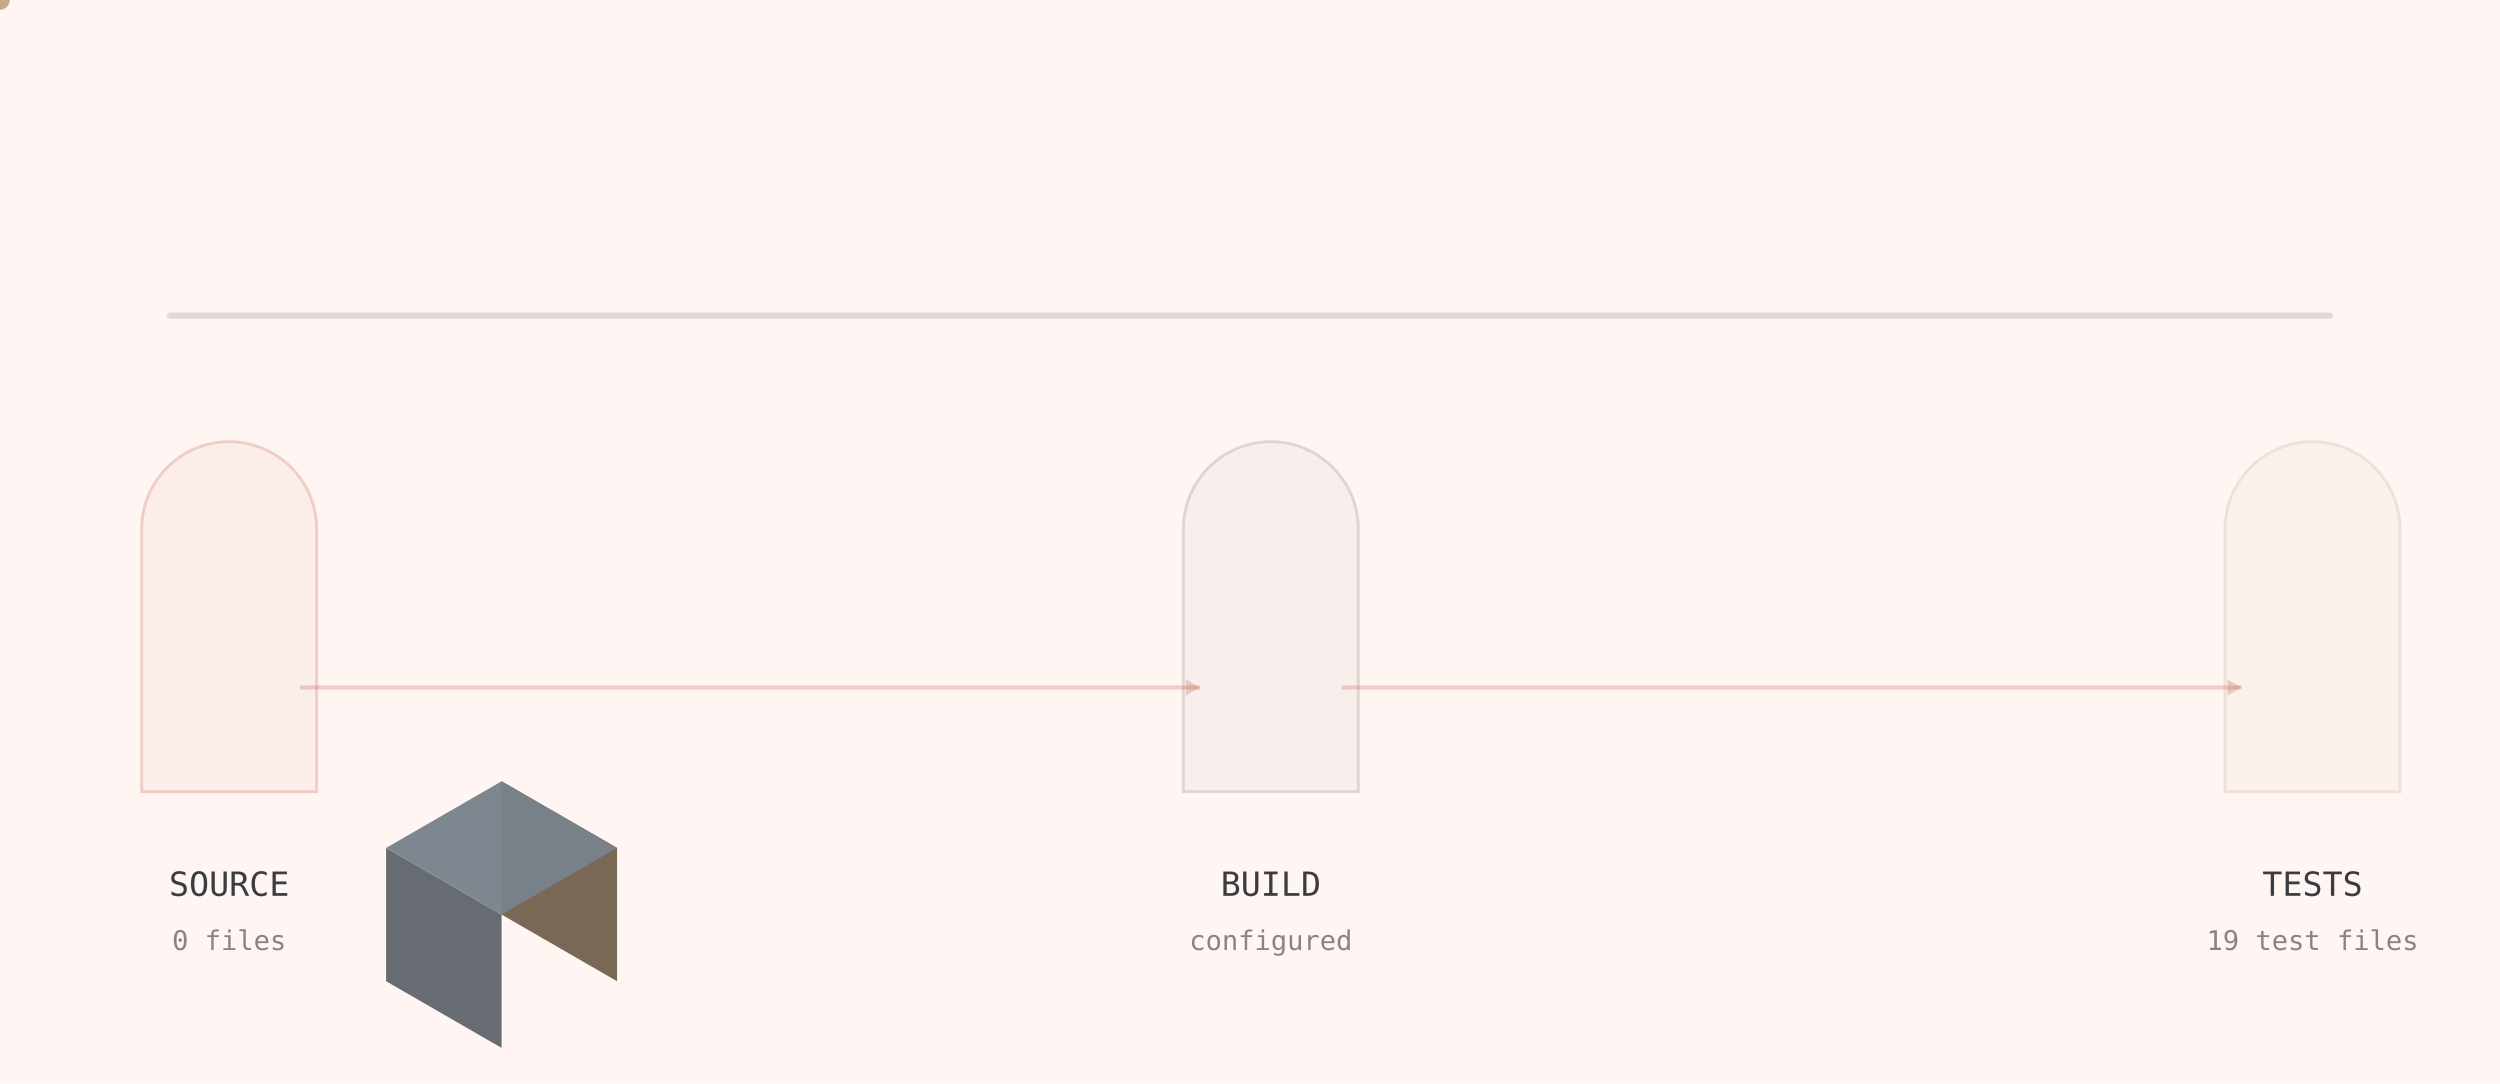
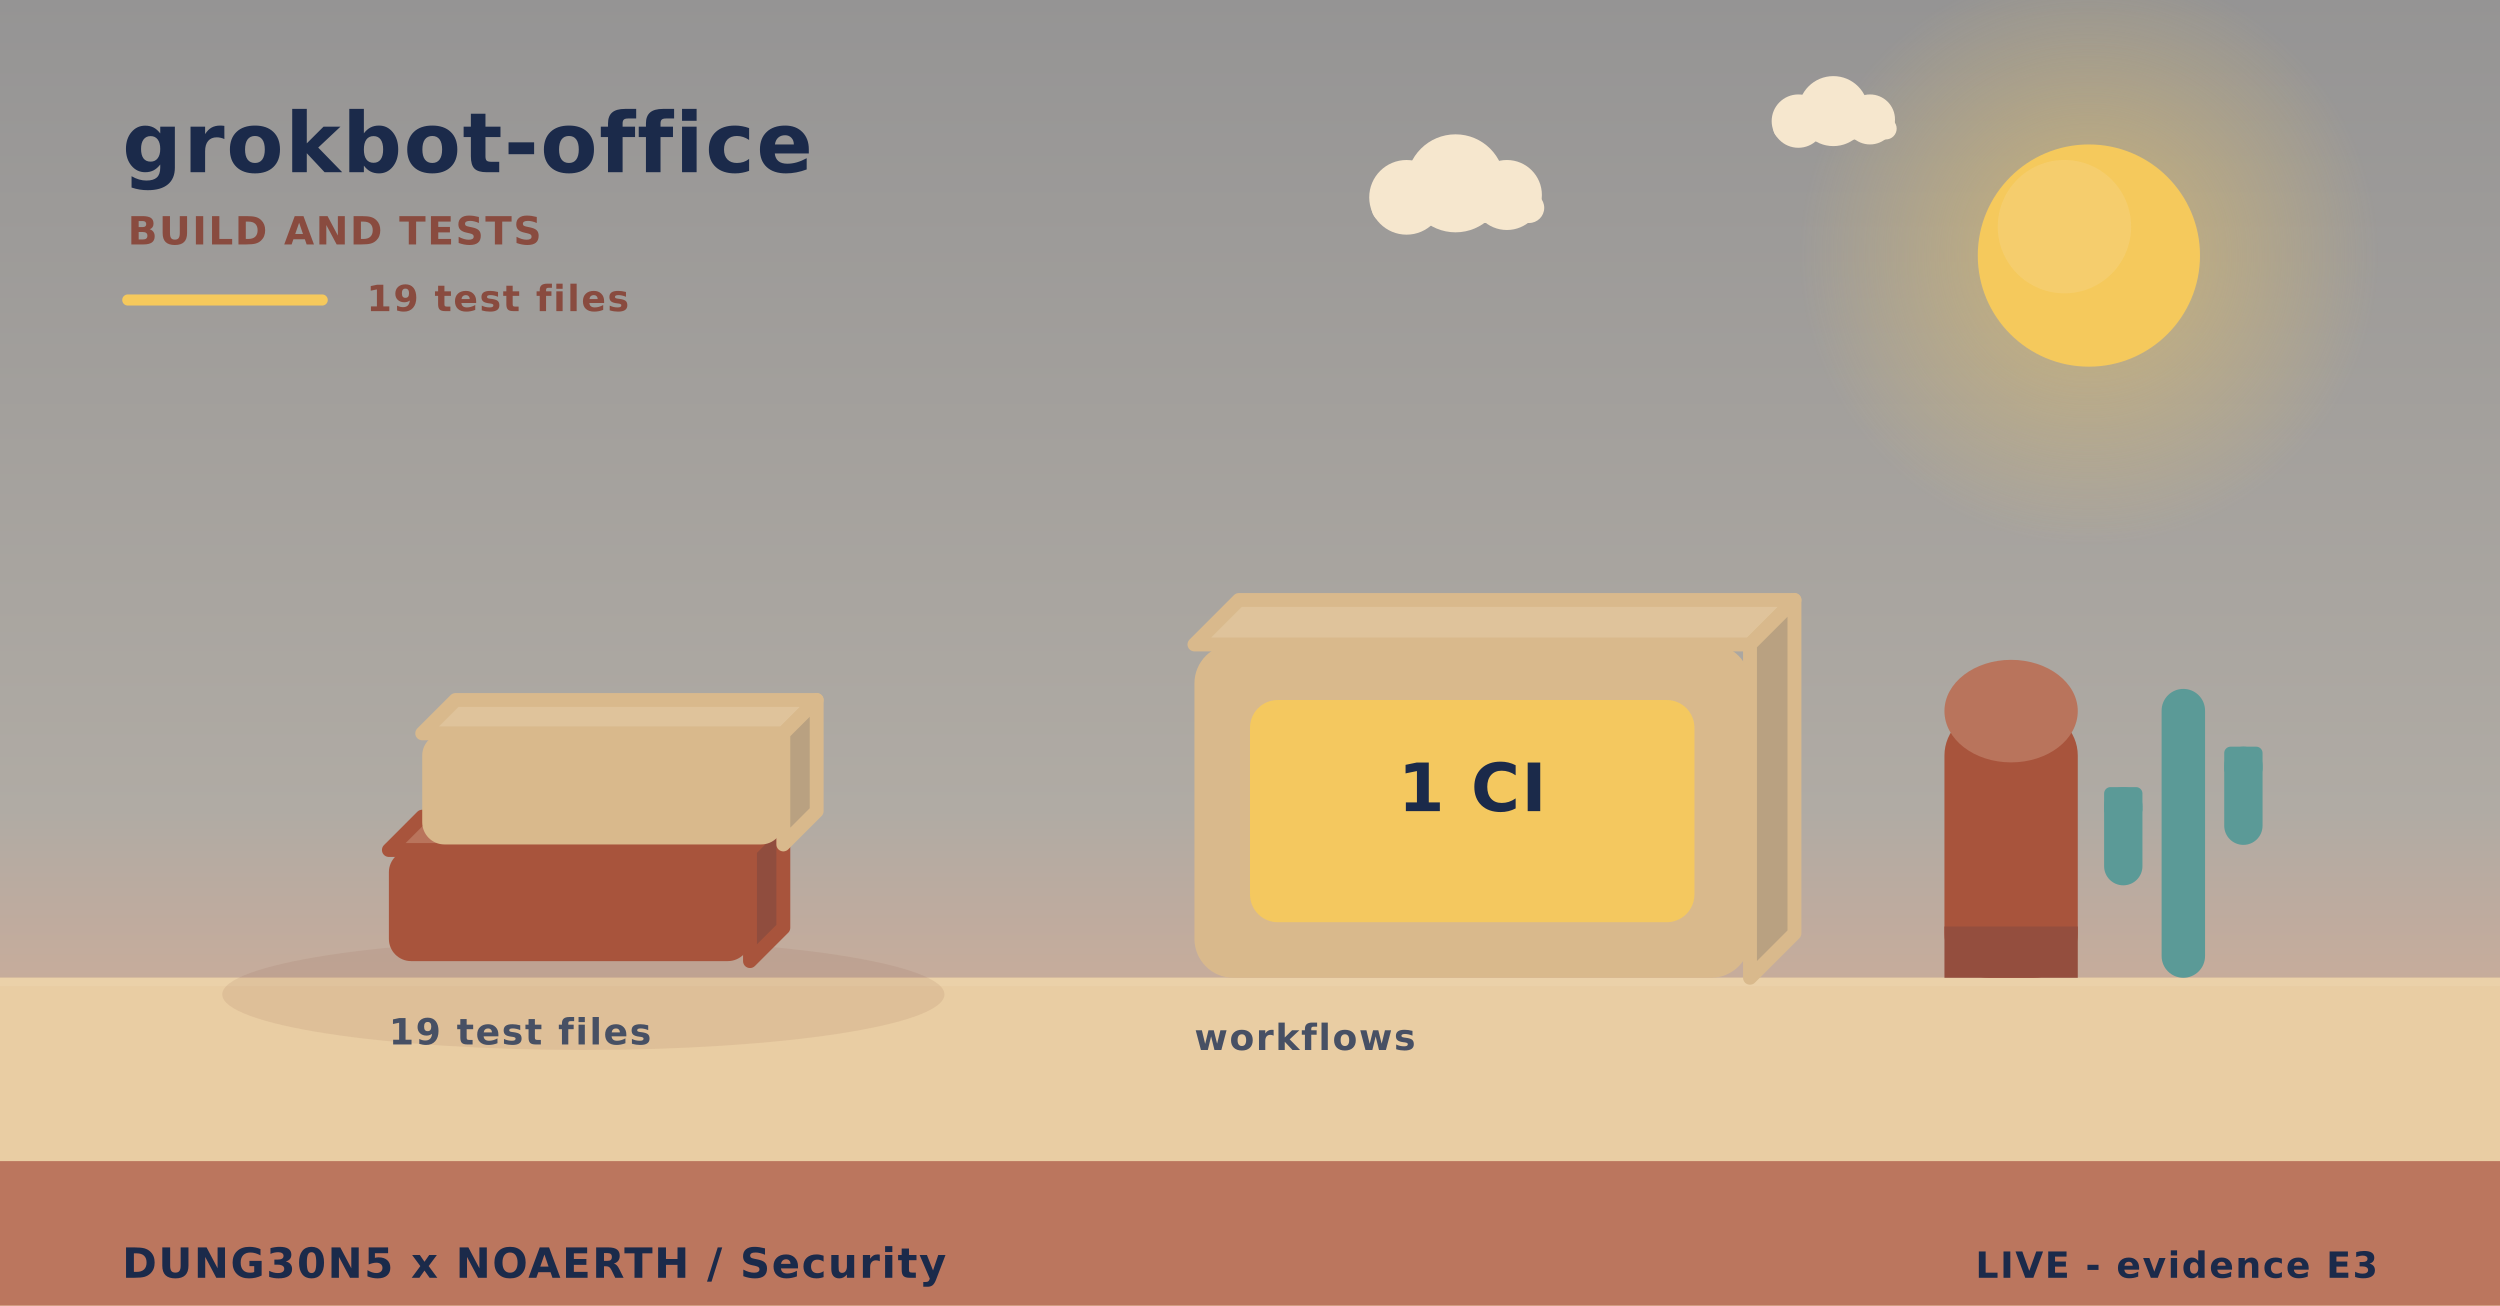
- <svg xmlns="http://www.w3.org/2000/svg" viewBox="0 0 1200 520" width="1200" height="520" role="img" aria-label="grokbot-office build evidence">
-   <rect width="1200" height="520" fill="#fff5f2" />
-   <defs>
-     <linearGradient id="gb" x1="0" y1="0" x2="1" y2="1">
-       <stop offset="0%" stop-color="#c75f48" />
-       <stop offset="100%" stop-color="#78818a" />
-     </linearGradient>
-   </defs>
-   <rect x="80.00" y="150.00" width="1040.00" height="3.00" rx="2.00" fill="rgba(37,40,46,0.140)" opacity="1.00" />
-   <path d="M68.00,380.00 L68.00,254.00 A42.00,42.00 0 0 1 152.00,254.00 L152.00,380.00 Z" fill="rgba(199,95,72,0.100)" opacity="0.55" stroke="rgba(199,95,72,0.450)" stroke-width="1.4" />
-   <polygon points="-192.26,189.00 -136.83,221.00 -136.83,157.00 -192.26,125.00" fill="#736150" opacity="0.95" />
-   <polygon points="-247.68,221.00 -192.26,253.00 -192.26,189.00 -247.68,157.00" fill="#5e656c" opacity="0.95" />
-   <polygon points="-192.26,125.00 -136.83,157.00 -192.26,189.00 -247.68,157.00" fill="#c75f48" opacity="0.95" />
-   <text x="110" y="430" font-family="ui-monospace,Menlo,monospace" font-size="16" fill="rgba(37,40,46,0.900)" text-anchor="middle">SOURCE</text>
-   <text x="110" y="456" font-family="ui-monospace,Menlo,monospace" font-size="13" fill="rgba(37,40,46,0.550)" text-anchor="middle">0 files</text>
-   <path d="M568.00,380.00 L568.00,254.00 A42.00,42.00 0 0 1 652.00,254.00 L652.00,380.00 Z" fill="rgba(120,129,138,0.100)" opacity="0.55" stroke="rgba(120,129,138,0.450)" stroke-width="1.4" />
-   <polygon points="240.76,439.00 296.18,471.00 296.18,407.00 240.76,375.00" fill="#736150" opacity="0.95" />
-   <polygon points="185.33,471.00 240.76,503.00 240.76,439.00 185.33,407.00" fill="#5e656c" opacity="0.95" />
-   <polygon points="240.76,375.00 296.18,407.00 240.76,439.00 185.33,407.00" fill="#78818a" opacity="0.95" />
-   <text x="610" y="430" font-family="ui-monospace,Menlo,monospace" font-size="16" fill="rgba(37,40,46,0.900)" text-anchor="middle">BUILD</text>
-   <text x="610" y="456" font-family="ui-monospace,Menlo,monospace" font-size="13" fill="rgba(37,40,46,0.550)" text-anchor="middle">configured</text>
-   <line x1="144.00" y1="330.00" x2="576.00" y2="330.00" stroke="rgba(199,95,72,0.500)" stroke-width="2.00" opacity="0.55" />
-   <polygon points="576.00,330.00 569.20,326.20 569.20,333.80" fill="rgba(199,95,72,0.500)" opacity="0.55" />
-   <g opacity="0.9">
-     <circle cx="0.00" cy="0.00" r="4.60" fill="#c7a88a" opacity="1.00" />
-     <animateTransform attributeName="transform" type="translate" values="144.00,330.00 576.00,330.00" dur="5.667s" begin="0.0s" repeatCount="indefinite" />
-     <animateTransform attributeName="transform" type="translate" values="576.00,330.00 144.00,330.00" dur="5.667s" begin="2.833s" repeatCount="indefinite" />
+ <svg xmlns="http://www.w3.org/2000/svg" width="900" height="470" viewBox="0 0 900 470" role="img" aria-label="grokbot-office - how it is verified">
+   <linearGradient id="skyb" x1="0" y1="0" x2="0" y2="1">
+     <stop offset="0" stop-color="#959494" />
+     <stop offset="0.62" stop-color="#b0aba4" />
+     <stop offset="1" stop-color="#f3ad8a" />
+   </linearGradient>
+   <rect width="900" height="470" fill="url(#skyb)" />
+   <radialGradient id="sunb">
+     <stop offset="0.35" stop-color="#f5c95c" stop-opacity="0.34" />
+     <stop offset="1" stop-color="#f5c95c" stop-opacity="0" />
+   </radialGradient>
+   <circle cx="752" cy="92" r="104" fill="url(#sunb)" />
+   <circle cx="752" cy="92" r="40" fill="#f5c95c" />
+   <circle cx="743.2" cy="81.6" r="24" fill="#f5d27e" opacity="0.5" />
+   <g>
+     <circle cx="524" cy="66" r="17.64" fill="#f6e7ce" />
+     <circle cx="506.36" cy="71.04" r="13.44" fill="#f6e7ce" />
+     <circle cx="542.48" cy="70.2" r="12.6" fill="#f6e7ce" />
+     <rect x="493.76" y="69.36" width="62.16" height="10.92" rx="5.46" fill="#f6e7ce" />
+     <animateTransform attributeName="transform" type="translate" values="0 0;24 0;0 0" dur="36s" begin="0s" repeatCount="indefinite" />
  </g>
-   <path d="M1068.00,380.00 L1068.00,254.00 A42.00,42.00 0 0 1 1152.00,254.00 L1152.00,380.00 Z" fill="rgba(199,168,138,0.100)" opacity="0.55" stroke="rgba(199,168,138,0.450)" stroke-width="1.4" />
-   <polygon points="673.77,689.00 729.19,721.00 729.19,657.00 673.77,625.00" fill="#736150" opacity="0.95" />
-   <polygon points="618.34,721.00 673.77,753.00 673.77,689.00 618.34,657.00" fill="#5e656c" opacity="0.95" />
-   <polygon points="673.77,625.00 729.19,657.00 673.77,689.00 618.34,657.00" fill="#c7a88a" opacity="0.95" />
-   <text x="1110" y="430" font-family="ui-monospace,Menlo,monospace" font-size="16" fill="rgba(37,40,46,0.900)" text-anchor="middle">TESTS</text>
-   <text x="1110" y="456" font-family="ui-monospace,Menlo,monospace" font-size="13" fill="rgba(37,40,46,0.550)" text-anchor="middle">19 test files</text>
-   <line x1="644.00" y1="330.00" x2="1076.00" y2="330.00" stroke="rgba(199,95,72,0.500)" stroke-width="2.00" opacity="0.55" />
-   <polygon points="1076.00,330.00 1069.20,326.20 1069.20,333.80" fill="rgba(199,95,72,0.500)" opacity="0.55" />
-   <g opacity="0.9">
-     <circle cx="0.00" cy="0.00" r="4.60" fill="#c7a88a" opacity="1.00" />
-     <animateTransform attributeName="transform" type="translate" values="644.00,330.00 1076.00,330.00" dur="5.667s" begin="0.4s" repeatCount="indefinite" />
-     <animateTransform attributeName="transform" type="translate" values="1076.00,330.00 644.00,330.00" dur="5.667s" begin="3.233s" repeatCount="indefinite" />
+   <g>
+     <circle cx="660" cy="40" r="12.6" fill="#f6e7ce" />
+     <circle cx="647.4" cy="43.6" r="9.6" fill="#f6e7ce" />
+     <circle cx="673.2" cy="43" r="9" fill="#f6e7ce" />
+     <rect x="638.4" y="42.4" width="44.4" height="7.8" rx="3.9" fill="#f6e7ce" />
+     <animateTransform attributeName="transform" type="translate" values="0 0;-18 0;0 0" dur="46s" begin="3s" repeatCount="indefinite" />
  </g>
+   <rect x="0" y="352" width="900" height="118" fill="#e9cda3" />
+   <rect x="0" y="352" width="900" height="3" fill="#ebd1a9" />
+   <text x="44" y="62" font-family="Verdana,DejaVu Sans,sans-serif" font-size="30" font-weight="700" letter-spacing="0.6" fill="#1b2a4a" text-anchor="start">grokbot-office</text>
+   <text x="46" y="88" font-family="Verdana,DejaVu Sans,sans-serif" font-size="14" font-weight="700" letter-spacing="0.6" fill="#894b3f" text-anchor="start">BUILD AND TESTS</text>
+   <rect x="44" y="106" width="74" height="4" rx="2" fill="#f5c95c" />
+   <text x="132" y="112" font-family="Verdana,DejaVu Sans,sans-serif" font-size="13" font-weight="700" letter-spacing="0.6" fill="#894b3f" text-anchor="start">19 test files</text>
+   <ellipse cx="210" cy="358" rx="130" ry="20" fill="rgba(138,90,68,0.11)" />
+   <g>
+     <path d="M140,306 L270,306 L282,294 L152,294 Z" fill="#b9745c" stroke="#a8543c" stroke-width="5" stroke-linejoin="round" />
+     <path d="M270,306 L282,294 L282,334 L270,346 Z" fill="#904d3e" stroke="#a8543c" stroke-width="5" stroke-linejoin="round" />
+     <rect x="140" y="306" width="130" height="40" rx="8" fill="#a8543c" />
+     <animateTransform attributeName="transform" type="translate" values="0 10;0 0" dur="0.8s" begin="0.5s" fill="freeze" />
+   </g>
+   <g>
+     <path d="M152,264 L282,264 L294,252 L164,252 Z" fill="#dfc39b" stroke="#d9b98c" stroke-width="5" stroke-linejoin="round" />
+     <path d="M282,264 L294,252 L294,292 L282,304 Z" fill="#b9a181" stroke="#d9b98c" stroke-width="5" stroke-linejoin="round" />
+     <rect x="152" y="264" width="130" height="40" rx="8" fill="#d9b98c" />
+     <animateTransform attributeName="transform" type="translate" values="0 10;0 0" dur="0.8s" begin="0.34s" fill="freeze" />
+   </g>
+   <text x="140" y="376" font-family="Verdana,DejaVu Sans,sans-serif" font-size="13" font-weight="700" letter-spacing="0.6" fill="#475064" text-anchor="start">19 test files</text>
+   <path d="M430,232 L630,232 L646,216 L446,216 Z" fill="#dfc39b" stroke="#d9b98c" stroke-width="5" stroke-linejoin="round" />
+   <path d="M630,232 L646,216 L646,336 L630,352 Z" fill="#b9a181" stroke="#d9b98c" stroke-width="5" stroke-linejoin="round" />
+   <rect x="430" y="232" width="200" height="120" rx="14" fill="#d9b98c" />
+   <rect x="450" y="252" width="160" height="80" rx="10" fill="#f5c95c" opacity="0.94" />
+   <text x="530" y="292" font-family="Verdana,DejaVu Sans,sans-serif" font-size="24" font-weight="700" letter-spacing="0.6" fill="#1b2a4a" text-anchor="middle">1 CI</text>
+   <g>
+     <text x="430" y="378" font-family="Verdana,DejaVu Sans,sans-serif" font-size="13" font-weight="700" letter-spacing="0.6" fill="#475064" text-anchor="start">workflows</text>
+     <animate attributeName="opacity" values="0.55;1;0.55" dur="4.6s" begin="0s" repeatCount="indefinite" />
+   </g>
+   <rect x="700" y="256" width="48" height="96" rx="16" fill="#a8543c" />
+   <ellipse cx="724" cy="256" rx="24" ry="18.46" fill="#b9745c" />
+   <rect x="700" y="333.54" width="48" height="18.46" fill="#944e3e" />
+   <rect x="778.18" y="248" width="15.64" height="104" rx="7.82" fill="#5b9a97" />
+   <rect x="757.48" y="283.36" width="13.8" height="35.36" rx="6.9" fill="#5b9a97" />
+   <rect x="757.48" y="283.36" width="13.8" height="10.4" rx="2.3" fill="#5b9a97" />
+   <rect x="800.72" y="268.8" width="13.8" height="35.36" rx="6.9" fill="#5b9a97" />
+   <rect x="800.72" y="268.8" width="13.8" height="10.4" rx="2.3" fill="#5b9a97" />
+   <rect x="0" y="418" width="900" height="52" rx="0" fill="#b87159" opacity="0.94" />
+   <text x="44" y="460" font-family="Verdana,DejaVu Sans,sans-serif" font-size="15" font-weight="700" letter-spacing="0.6" fill="#1b2a4a" text-anchor="start">DUNG30N5 x NOAERTH  /  Security</text>
+   <text x="856" y="460" font-family="Verdana,DejaVu Sans,sans-serif" font-size="13" font-weight="700" letter-spacing="0.6" fill="#1b2a4a" text-anchor="end">LIVE  -  evidence E3</text>
</svg>
